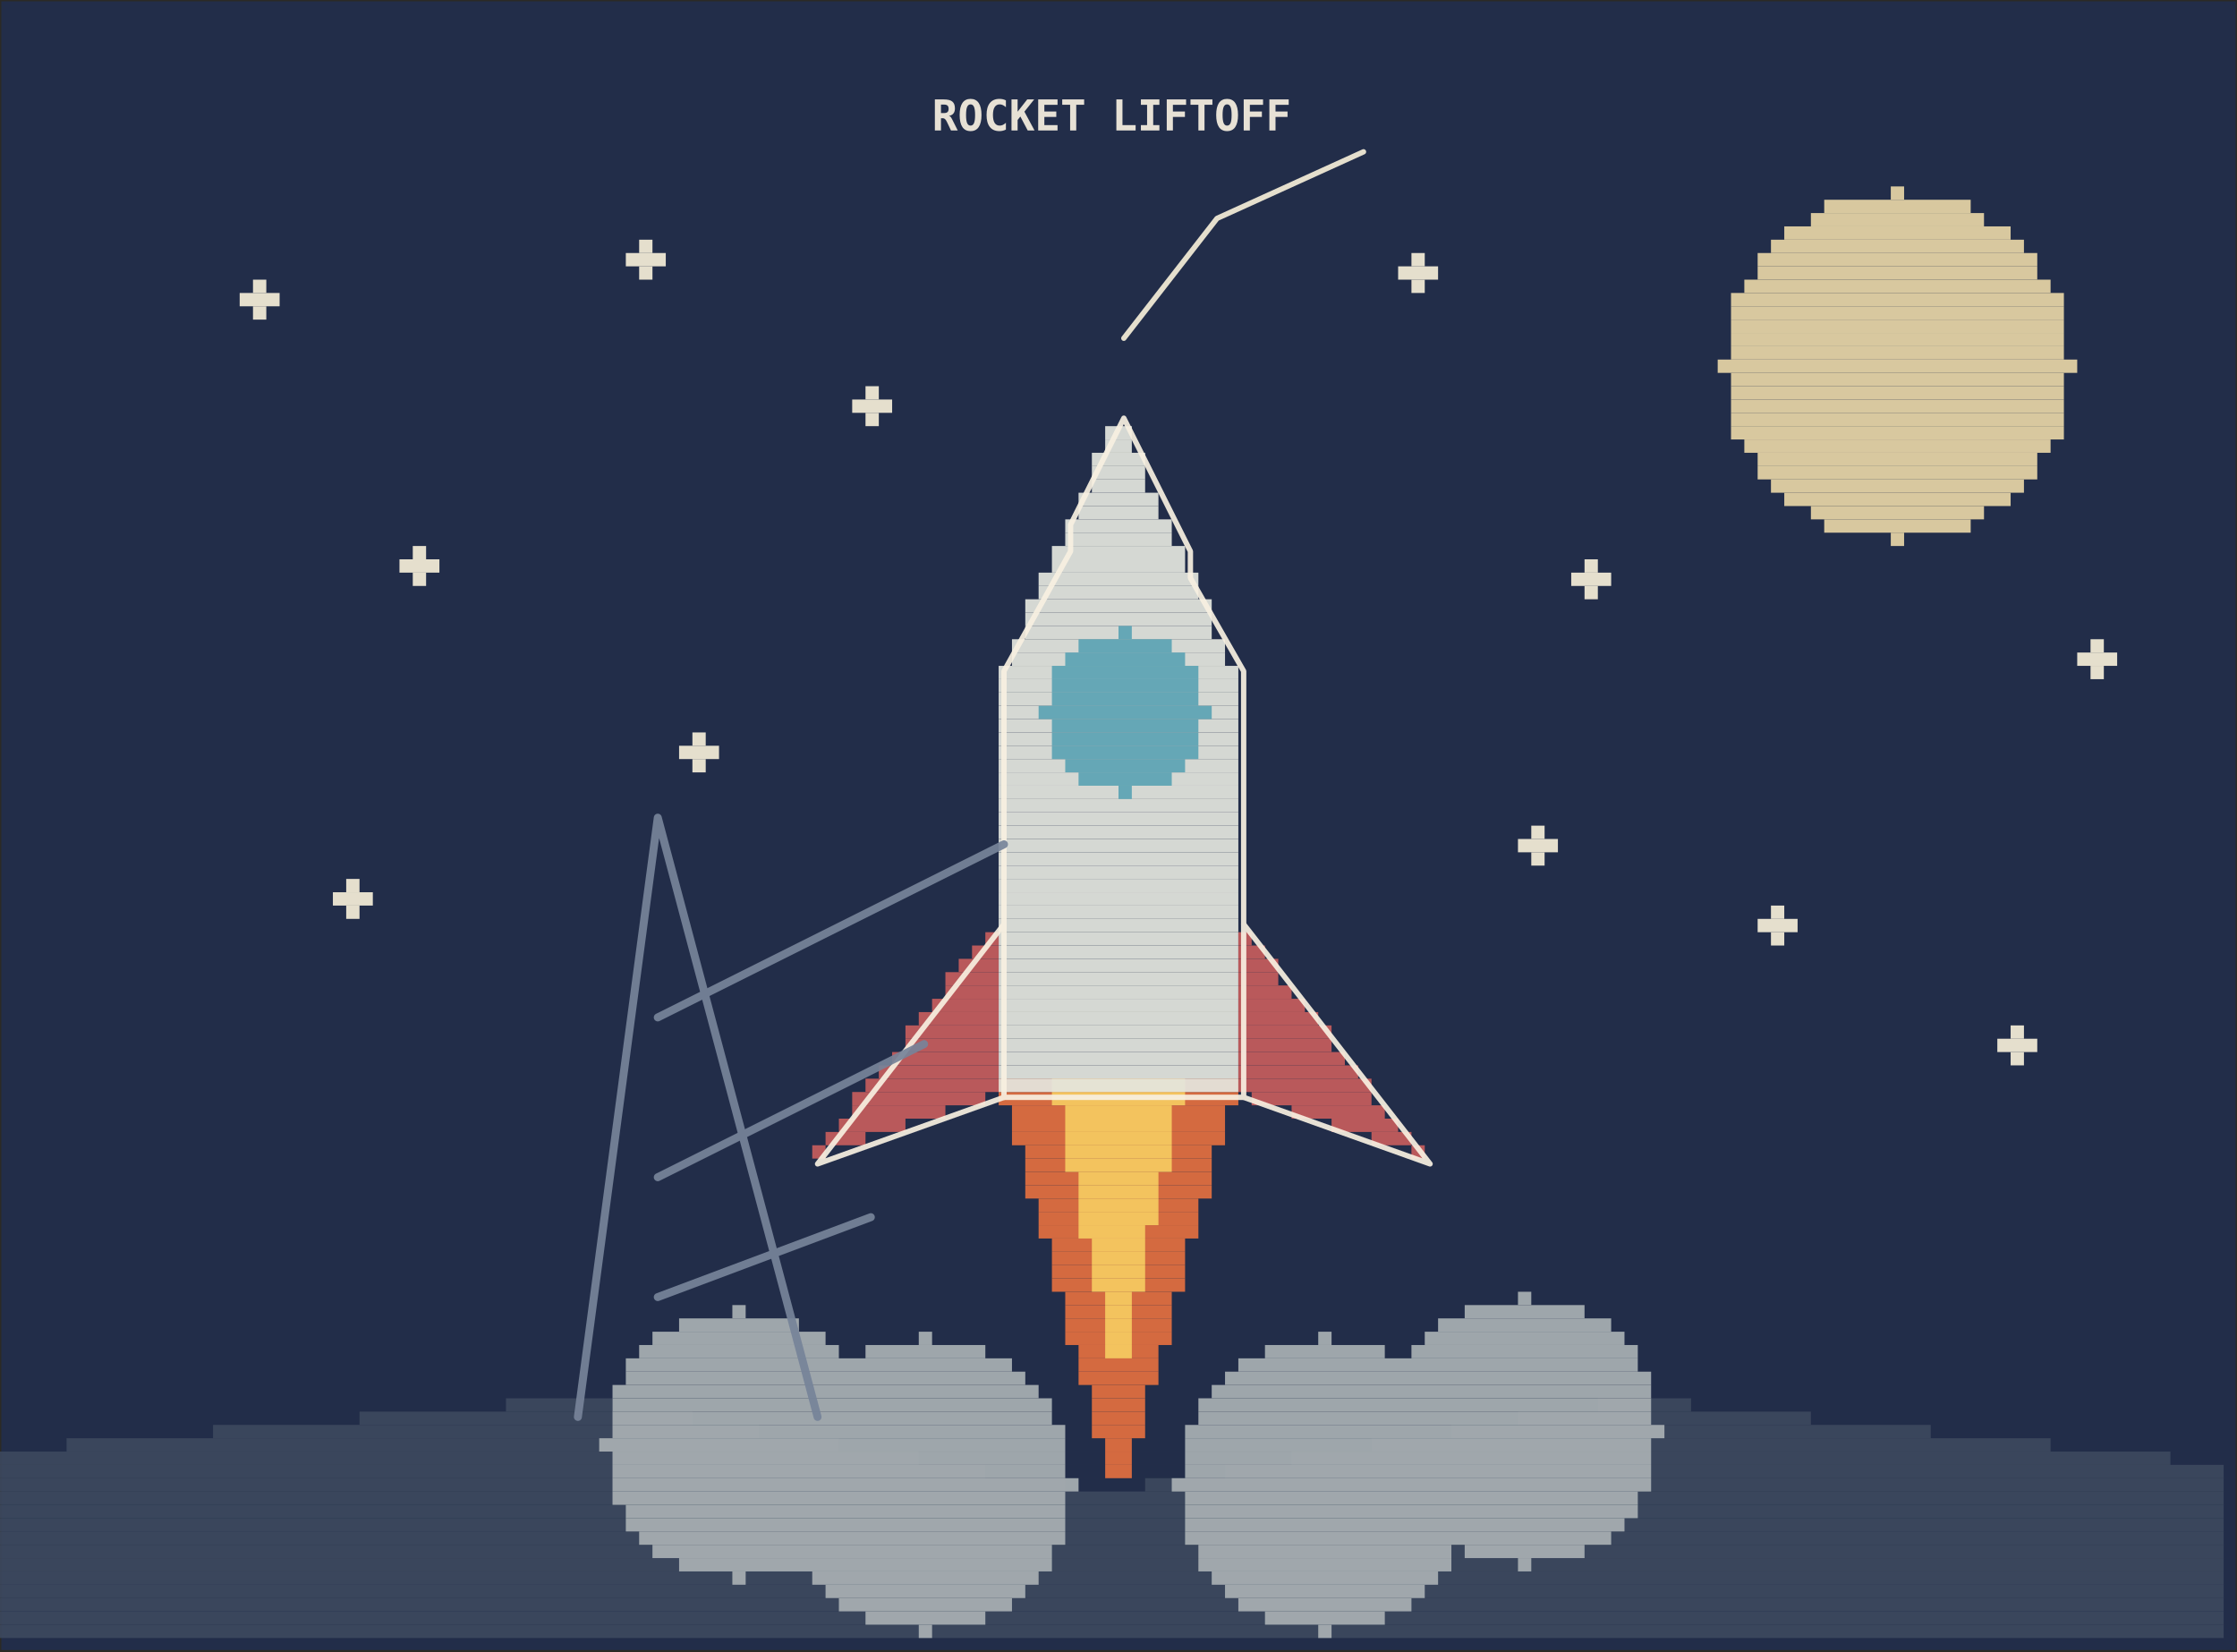
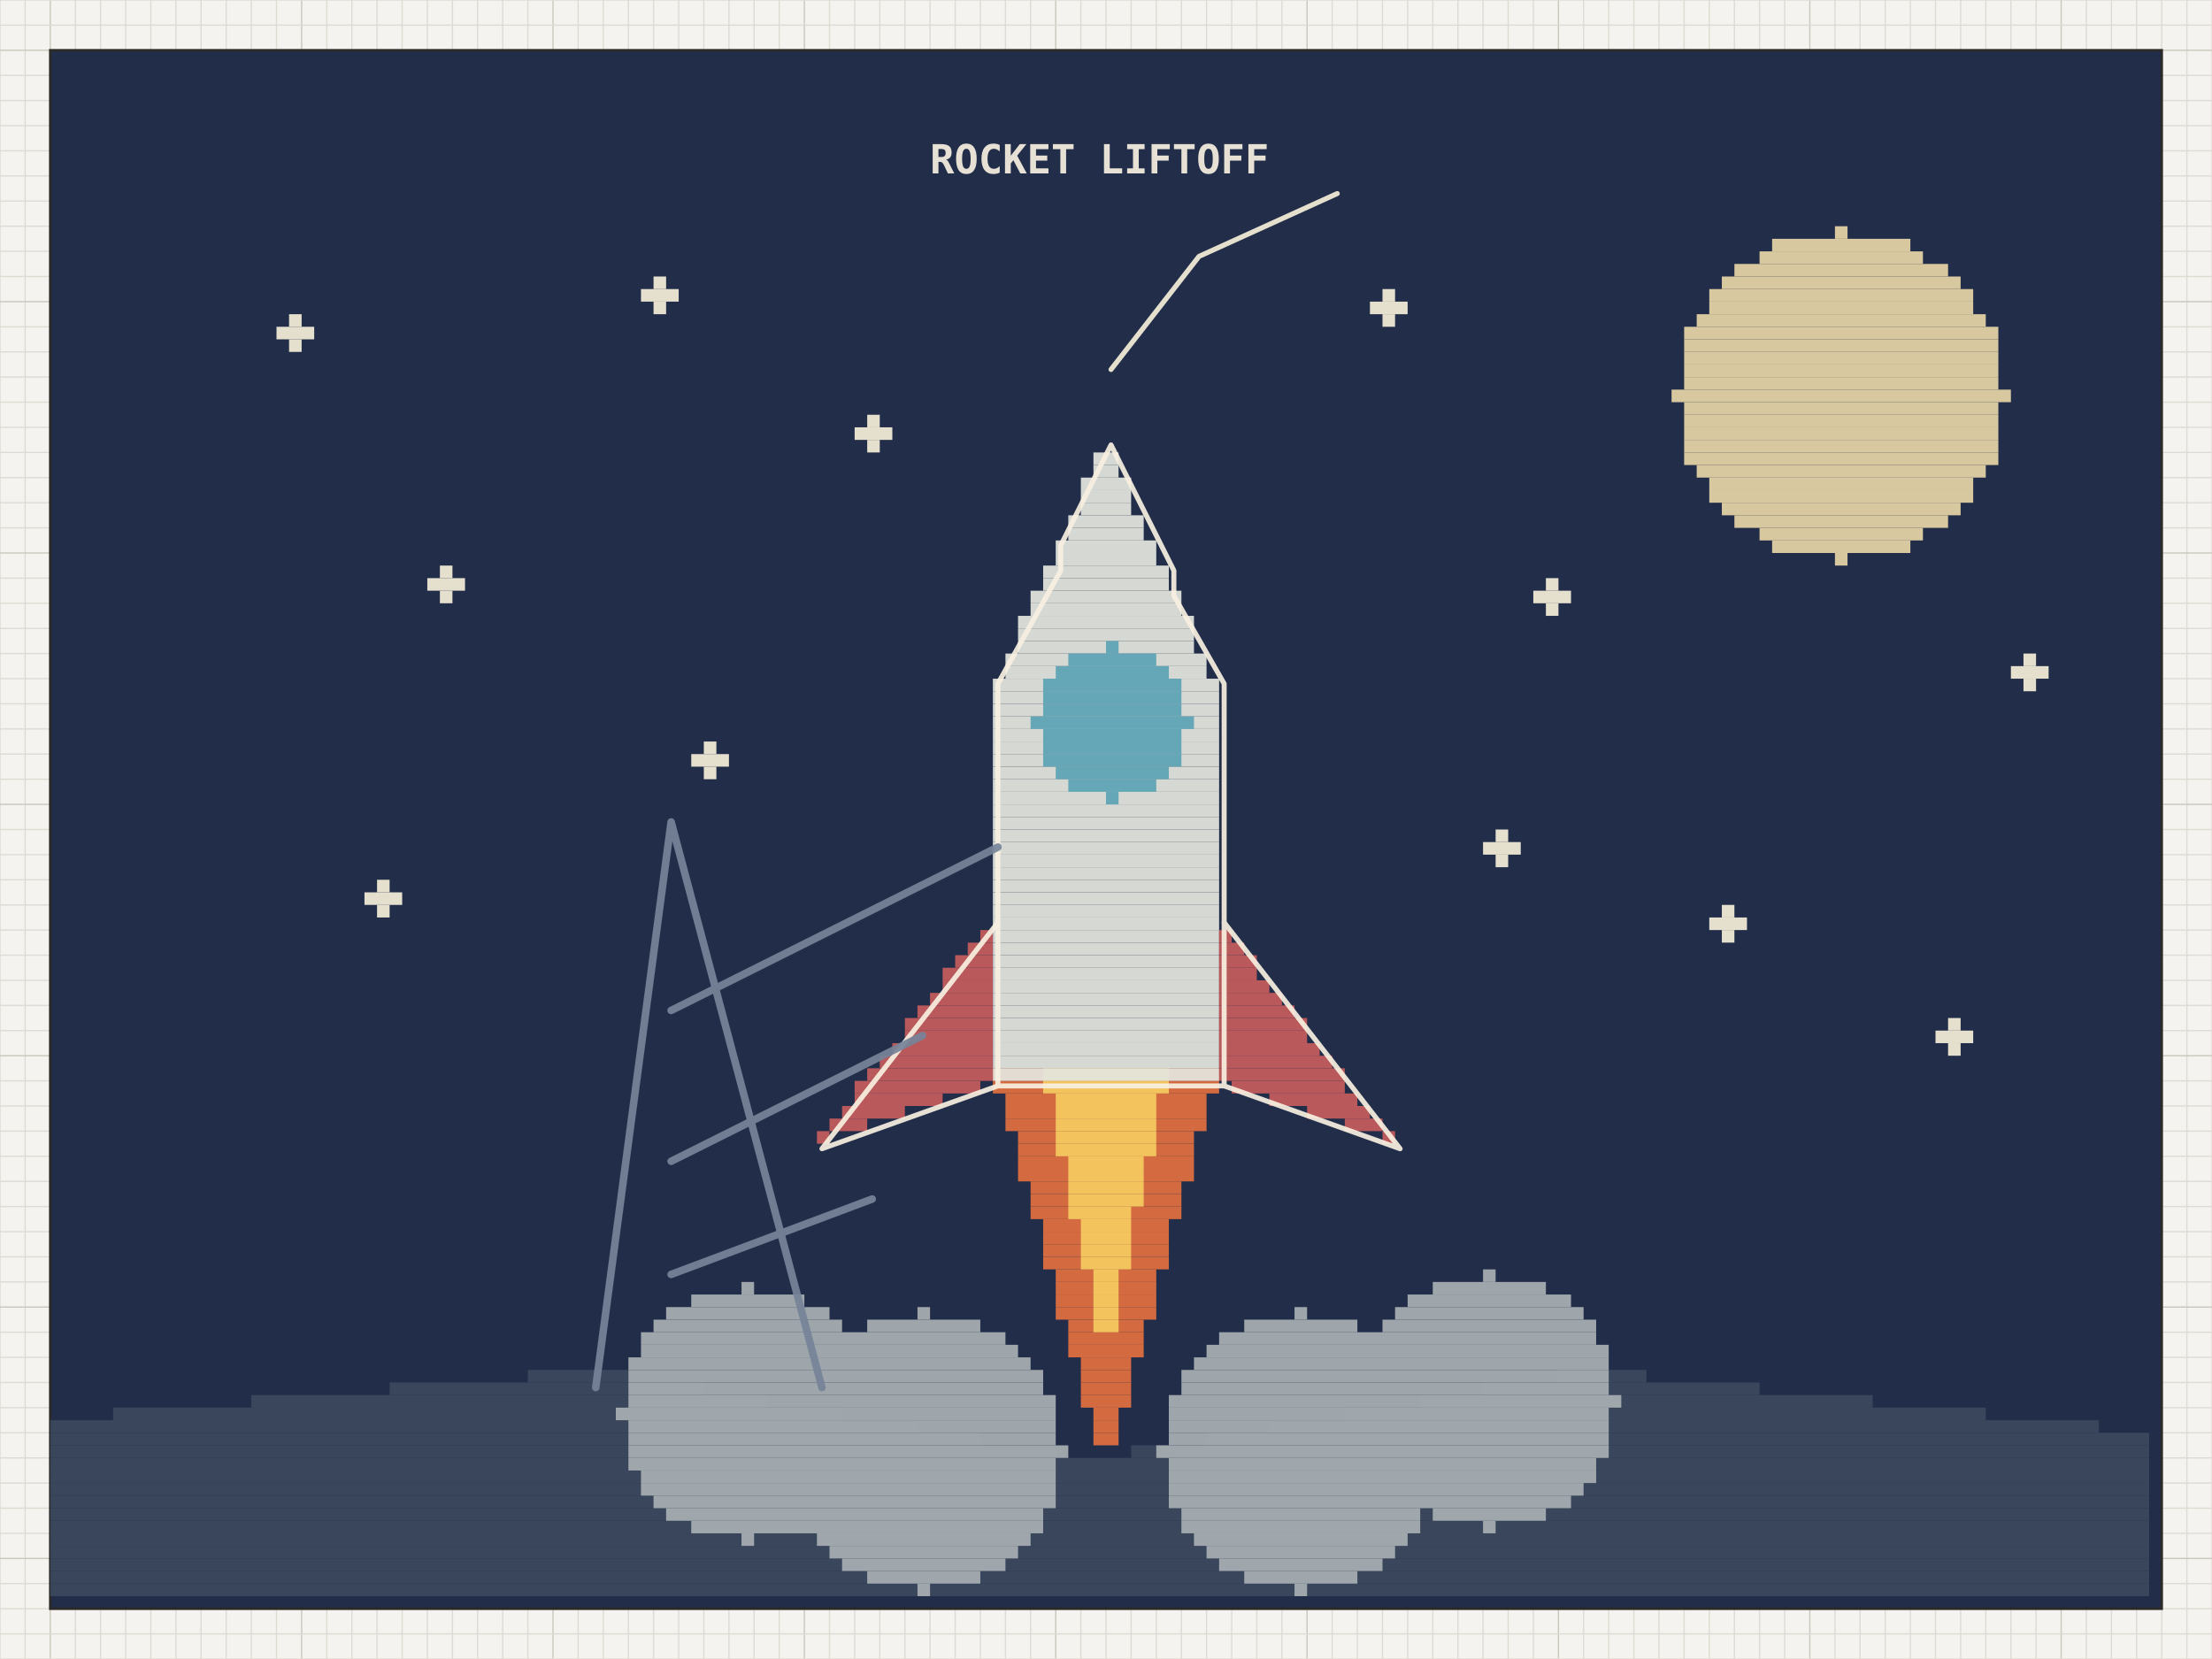
- <svg xmlns="http://www.w3.org/2000/svg" width="840" height="620" viewBox="0 0 840 620" font-family="ui-monospace, SFMono-Regular, &quot;Cascadia Mono&quot;, Menlo, Consolas, monospace">
+ <svg xmlns="http://www.w3.org/2000/svg" width="880" height="660" viewBox="0 0 880 660" font-family="ui-monospace, SFMono-Regular, &quot;Cascadia Mono&quot;, Menlo, Consolas, monospace" role="img" aria-labelledby="tp-title tp-desc">
  <style>
  .bg { fill: #f4f3ef; }
  .grid { stroke: #dedbd3; stroke-width: 0.5; }
  .grid-major { stroke: #cbc7bd; stroke-width: 0.5; }
  .box { fill: #e9e7e1; stroke: #2b2a26; stroke-width: 1; }
-   .box-label { fill: #2b2a26; }
+   .box-label, .key-title, .key-label { fill: #2b2a26; }
  .stroke { fill: #2b2a26; }
  .hop { stroke: #2b2a26; }
  .free-text { fill: #6b6862; }
  .hit-S0 { fill: #8a5b56; opacity: 0.30; }
  .hit-S1 { fill: #96755c; opacity: 0.28; }
  .hit-S2 { fill: #87805a; opacity: 0.24; }
  .hit-S3 { fill: #4a6572; opacity: 0.20; }
  .dimmed { fill: url(#tp-stipple); }
  .dither-run { fill: #2b2a26; }
  .simplify-run { fill: #2b2a26; }
  @media (prefers-color-scheme: dark) {
    .bg { fill: #1a1917; }
    .grid { stroke: #2e2c28; }
    .grid-major { stroke: #3d3a35; }
    .box { fill: #232220; stroke: #dedbd3; }
    .box-label { fill: #dedbd3; }
    .free-text { fill: #9a968d; }
    .stroke { fill: #dedbd3; }
    .hop { stroke: #dedbd3; }
  }
+ 
</style>
  <defs>
    <pattern id="tp-stipple" width="10" height="10" patternUnits="userSpaceOnUse">
      <rect width="5" height="5" fill="#2b2a26" />
      <rect x="5" y="5" width="5" height="5" fill="#2b2a26" />
    </pattern>
  </defs>
-   <rect class="bg" x="0" y="0" width="840" height="620" />
-   <g transform="translate(0,0)">
+   <rect class="bg" x="0" y="0" width="880" height="660" />
+   <g transform="translate(20,20)">
+     <line class="grid" x1="-40" y1="-40" x2="-40" y2="660" />
+     <line class="grid" x1="-30" y1="-40" x2="-30" y2="660" />
+     <line class="grid" x1="-20" y1="-40" x2="-20" y2="660" />
+     <line class="grid" x1="-10" y1="-40" x2="-10" y2="660" />
+     <line class="grid-major" x1="0" y1="-40" x2="0" y2="660" />
+     <line class="grid" x1="10" y1="-40" x2="10" y2="660" />
+     <line class="grid" x1="20" y1="-40" x2="20" y2="660" />
+     <line class="grid" x1="30" y1="-40" x2="30" y2="660" />
+     <line class="grid" x1="40" y1="-40" x2="40" y2="660" />
+     <line class="grid" x1="50" y1="-40" x2="50" y2="660" />
+     <line class="grid" x1="60" y1="-40" x2="60" y2="660" />
+     <line class="grid" x1="70" y1="-40" x2="70" y2="660" />
+     <line class="grid" x1="80" y1="-40" x2="80" y2="660" />
+     <line class="grid" x1="90" y1="-40" x2="90" y2="660" />
+     <line class="grid-major" x1="100" y1="-40" x2="100" y2="660" />
+     <line class="grid" x1="110" y1="-40" x2="110" y2="660" />
+     <line class="grid" x1="120" y1="-40" x2="120" y2="660" />
+     <line class="grid" x1="130" y1="-40" x2="130" y2="660" />
+     <line class="grid" x1="140" y1="-40" x2="140" y2="660" />
+     <line class="grid" x1="150" y1="-40" x2="150" y2="660" />
+     <line class="grid" x1="160" y1="-40" x2="160" y2="660" />
+     <line class="grid" x1="170" y1="-40" x2="170" y2="660" />
+     <line class="grid" x1="180" y1="-40" x2="180" y2="660" />
+     <line class="grid" x1="190" y1="-40" x2="190" y2="660" />
+     <line class="grid-major" x1="200" y1="-40" x2="200" y2="660" />
+     <line class="grid" x1="210" y1="-40" x2="210" y2="660" />
+     <line class="grid" x1="220" y1="-40" x2="220" y2="660" />
+     <line class="grid" x1="230" y1="-40" x2="230" y2="660" />
+     <line class="grid" x1="240" y1="-40" x2="240" y2="660" />
+     <line class="grid" x1="250" y1="-40" x2="250" y2="660" />
+     <line class="grid" x1="260" y1="-40" x2="260" y2="660" />
+     <line class="grid" x1="270" y1="-40" x2="270" y2="660" />
+     <line class="grid" x1="280" y1="-40" x2="280" y2="660" />
+     <line class="grid" x1="290" y1="-40" x2="290" y2="660" />
+     <line class="grid-major" x1="300" y1="-40" x2="300" y2="660" />
+     <line class="grid" x1="310" y1="-40" x2="310" y2="660" />
+     <line class="grid" x1="320" y1="-40" x2="320" y2="660" />
+     <line class="grid" x1="330" y1="-40" x2="330" y2="660" />
+     <line class="grid" x1="340" y1="-40" x2="340" y2="660" />
+     <line class="grid" x1="350" y1="-40" x2="350" y2="660" />
+     <line class="grid" x1="360" y1="-40" x2="360" y2="660" />
+     <line class="grid" x1="370" y1="-40" x2="370" y2="660" />
+     <line class="grid" x1="380" y1="-40" x2="380" y2="660" />
+     <line class="grid" x1="390" y1="-40" x2="390" y2="660" />
+     <line class="grid-major" x1="400" y1="-40" x2="400" y2="660" />
+     <line class="grid" x1="410" y1="-40" x2="410" y2="660" />
+     <line class="grid" x1="420" y1="-40" x2="420" y2="660" />
+     <line class="grid" x1="430" y1="-40" x2="430" y2="660" />
+     <line class="grid" x1="440" y1="-40" x2="440" y2="660" />
+     <line class="grid" x1="450" y1="-40" x2="450" y2="660" />
+     <line class="grid" x1="460" y1="-40" x2="460" y2="660" />
+     <line class="grid" x1="470" y1="-40" x2="470" y2="660" />
+     <line class="grid" x1="480" y1="-40" x2="480" y2="660" />
+     <line class="grid" x1="490" y1="-40" x2="490" y2="660" />
+     <line class="grid-major" x1="500" y1="-40" x2="500" y2="660" />
+     <line class="grid" x1="510" y1="-40" x2="510" y2="660" />
+     <line class="grid" x1="520" y1="-40" x2="520" y2="660" />
+     <line class="grid" x1="530" y1="-40" x2="530" y2="660" />
+     <line class="grid" x1="540" y1="-40" x2="540" y2="660" />
+     <line class="grid" x1="550" y1="-40" x2="550" y2="660" />
+     <line class="grid" x1="560" y1="-40" x2="560" y2="660" />
+     <line class="grid" x1="570" y1="-40" x2="570" y2="660" />
+     <line class="grid" x1="580" y1="-40" x2="580" y2="660" />
+     <line class="grid" x1="590" y1="-40" x2="590" y2="660" />
+     <line class="grid-major" x1="600" y1="-40" x2="600" y2="660" />
+     <line class="grid" x1="610" y1="-40" x2="610" y2="660" />
+     <line class="grid" x1="620" y1="-40" x2="620" y2="660" />
+     <line class="grid" x1="630" y1="-40" x2="630" y2="660" />
+     <line class="grid" x1="640" y1="-40" x2="640" y2="660" />
+     <line class="grid" x1="650" y1="-40" x2="650" y2="660" />
+     <line class="grid" x1="660" y1="-40" x2="660" y2="660" />
+     <line class="grid" x1="670" y1="-40" x2="670" y2="660" />
+     <line class="grid" x1="680" y1="-40" x2="680" y2="660" />
+     <line class="grid" x1="690" y1="-40" x2="690" y2="660" />
+     <line class="grid-major" x1="700" y1="-40" x2="700" y2="660" />
+     <line class="grid" x1="710" y1="-40" x2="710" y2="660" />
+     <line class="grid" x1="720" y1="-40" x2="720" y2="660" />
+     <line class="grid" x1="730" y1="-40" x2="730" y2="660" />
+     <line class="grid" x1="740" y1="-40" x2="740" y2="660" />
+     <line class="grid" x1="750" y1="-40" x2="750" y2="660" />
+     <line class="grid" x1="760" y1="-40" x2="760" y2="660" />
+     <line class="grid" x1="770" y1="-40" x2="770" y2="660" />
+     <line class="grid" x1="780" y1="-40" x2="780" y2="660" />
+     <line class="grid" x1="790" y1="-40" x2="790" y2="660" />
+     <line class="grid-major" x1="800" y1="-40" x2="800" y2="660" />
+     <line class="grid" x1="810" y1="-40" x2="810" y2="660" />
+     <line class="grid" x1="820" y1="-40" x2="820" y2="660" />
+     <line class="grid" x1="830" y1="-40" x2="830" y2="660" />
+     <line class="grid" x1="840" y1="-40" x2="840" y2="660" />
+     <line class="grid" x1="850" y1="-40" x2="850" y2="660" />
+     <line class="grid" x1="860" y1="-40" x2="860" y2="660" />
+     <line class="grid" x1="870" y1="-40" x2="870" y2="660" />
+     <line class="grid" x1="880" y1="-40" x2="880" y2="660" />
+     <line class="grid" x1="-40" y1="-40" x2="880" y2="-40" />
+     <line class="grid" x1="-40" y1="-30" x2="880" y2="-30" />
+     <line class="grid" x1="-40" y1="-20" x2="880" y2="-20" />
+     <line class="grid" x1="-40" y1="-10" x2="880" y2="-10" />
+     <line class="grid-major" x1="-40" y1="0" x2="880" y2="0" />
+     <line class="grid" x1="-40" y1="10" x2="880" y2="10" />
+     <line class="grid" x1="-40" y1="20" x2="880" y2="20" />
+     <line class="grid" x1="-40" y1="30" x2="880" y2="30" />
+     <line class="grid" x1="-40" y1="40" x2="880" y2="40" />
+     <line class="grid" x1="-40" y1="50" x2="880" y2="50" />
+     <line class="grid" x1="-40" y1="60" x2="880" y2="60" />
+     <line class="grid" x1="-40" y1="70" x2="880" y2="70" />
+     <line class="grid" x1="-40" y1="80" x2="880" y2="80" />
+     <line class="grid" x1="-40" y1="90" x2="880" y2="90" />
+     <line class="grid-major" x1="-40" y1="100" x2="880" y2="100" />
+     <line class="grid" x1="-40" y1="110" x2="880" y2="110" />
+     <line class="grid" x1="-40" y1="120" x2="880" y2="120" />
+     <line class="grid" x1="-40" y1="130" x2="880" y2="130" />
+     <line class="grid" x1="-40" y1="140" x2="880" y2="140" />
+     <line class="grid" x1="-40" y1="150" x2="880" y2="150" />
+     <line class="grid" x1="-40" y1="160" x2="880" y2="160" />
+     <line class="grid" x1="-40" y1="170" x2="880" y2="170" />
+     <line class="grid" x1="-40" y1="180" x2="880" y2="180" />
+     <line class="grid" x1="-40" y1="190" x2="880" y2="190" />
+     <line class="grid-major" x1="-40" y1="200" x2="880" y2="200" />
+     <line class="grid" x1="-40" y1="210" x2="880" y2="210" />
+     <line class="grid" x1="-40" y1="220" x2="880" y2="220" />
+     <line class="grid" x1="-40" y1="230" x2="880" y2="230" />
+     <line class="grid" x1="-40" y1="240" x2="880" y2="240" />
+     <line class="grid" x1="-40" y1="250" x2="880" y2="250" />
+     <line class="grid" x1="-40" y1="260" x2="880" y2="260" />
+     <line class="grid" x1="-40" y1="270" x2="880" y2="270" />
+     <line class="grid" x1="-40" y1="280" x2="880" y2="280" />
+     <line class="grid" x1="-40" y1="290" x2="880" y2="290" />
+     <line class="grid-major" x1="-40" y1="300" x2="880" y2="300" />
+     <line class="grid" x1="-40" y1="310" x2="880" y2="310" />
+     <line class="grid" x1="-40" y1="320" x2="880" y2="320" />
+     <line class="grid" x1="-40" y1="330" x2="880" y2="330" />
+     <line class="grid" x1="-40" y1="340" x2="880" y2="340" />
+     <line class="grid" x1="-40" y1="350" x2="880" y2="350" />
+     <line class="grid" x1="-40" y1="360" x2="880" y2="360" />
+     <line class="grid" x1="-40" y1="370" x2="880" y2="370" />
+     <line class="grid" x1="-40" y1="380" x2="880" y2="380" />
+     <line class="grid" x1="-40" y1="390" x2="880" y2="390" />
+     <line class="grid-major" x1="-40" y1="400" x2="880" y2="400" />
+     <line class="grid" x1="-40" y1="410" x2="880" y2="410" />
+     <line class="grid" x1="-40" y1="420" x2="880" y2="420" />
+     <line class="grid" x1="-40" y1="430" x2="880" y2="430" />
+     <line class="grid" x1="-40" y1="440" x2="880" y2="440" />
+     <line class="grid" x1="-40" y1="450" x2="880" y2="450" />
+     <line class="grid" x1="-40" y1="460" x2="880" y2="460" />
+     <line class="grid" x1="-40" y1="470" x2="880" y2="470" />
+     <line class="grid" x1="-40" y1="480" x2="880" y2="480" />
+     <line class="grid" x1="-40" y1="490" x2="880" y2="490" />
+     <line class="grid-major" x1="-40" y1="500" x2="880" y2="500" />
+     <line class="grid" x1="-40" y1="510" x2="880" y2="510" />
+     <line class="grid" x1="-40" y1="520" x2="880" y2="520" />
+     <line class="grid" x1="-40" y1="530" x2="880" y2="530" />
+     <line class="grid" x1="-40" y1="540" x2="880" y2="540" />
+     <line class="grid" x1="-40" y1="550" x2="880" y2="550" />
+     <line class="grid" x1="-40" y1="560" x2="880" y2="560" />
+     <line class="grid" x1="-40" y1="570" x2="880" y2="570" />
+     <line class="grid" x1="-40" y1="580" x2="880" y2="580" />
+     <line class="grid" x1="-40" y1="590" x2="880" y2="590" />
+     <line class="grid-major" x1="-40" y1="600" x2="880" y2="600" />
+     <line class="grid" x1="-40" y1="610" x2="880" y2="610" />
+     <line class="grid" x1="-40" y1="620" x2="880" y2="620" />
+     <line class="grid" x1="-40" y1="630" x2="880" y2="630" />
+     <line class="grid" x1="-40" y1="640" x2="880" y2="640" />
+     <line class="grid" x1="-40" y1="650" x2="880" y2="650" />
+     <line class="grid" x1="-40" y1="660" x2="880" y2="660" />
+   </g>
+   <g transform="translate(20,20)">
    <g data-page="base" data-z="0" opacity="1">
-       <g data-element="background">
+       <g data-element="background" role="group" aria-label="box background">
        <path class="box" d="M0,0 H840 V620 H0 Z" data-id="background" style="fill:#222d49" />
      </g>
    </g>
    <g data-page="title" data-z="1" opacity="0.92">
-       <g data-element="title">
+       <g data-element="title" role="group" aria-label="text title: ROCKET LIFTOFF">
        <text class="free-text" x="350" y="49" font-size="16" font-weight="700" textLength="140" lengthAdjust="spacingAndGlyphs" style="fill:#f7f0e1" xml:space="preserve">ROCKET LIFTOFF</text>
      </g>
    </g>
    <g data-page="rocket-moon" data-z="2" opacity="0.92">
-       <g data-element="rocket-moon-ink">
+       <g data-element="rocket-moon-ink" role="group" aria-label="path rocket-moon-ink">
        <g data-id="rocket-moon-ink" data-kind="path" data-role="artwork" data-paint="cells">
          <rect x="710" y="70" width="5" height="5" fill="#e7d5a6" />
          <rect x="685" y="75" width="55" height="5" fill="#e7d5a6" />
          <rect x="680" y="80" width="65" height="5" fill="#e7d5a6" />
          <rect x="670" y="85" width="85" height="5" fill="#e7d5a6" />
          <rect x="665" y="90" width="95" height="5" fill="#e7d5a6" />
          <rect x="660" y="95" width="105" height="5" fill="#e7d5a6" />
          <rect x="660" y="100" width="105" height="5" fill="#e7d5a6" />
          <rect x="655" y="105" width="115" height="5" fill="#e7d5a6" />
          <rect x="650" y="110" width="125" height="5" fill="#e7d5a6" />
          <rect x="650" y="115" width="125" height="5" fill="#e7d5a6" />
          <rect x="650" y="120" width="125" height="5" fill="#e7d5a6" />
          <rect x="650" y="125" width="125" height="5" fill="#e7d5a6" />
          <rect x="650" y="130" width="125" height="5" fill="#e7d5a6" />
          <rect x="645" y="135" width="135" height="5" fill="#e7d5a6" />
          <rect x="650" y="140" width="125" height="5" fill="#e7d5a6" />
          <rect x="650" y="145" width="125" height="5" fill="#e7d5a6" />
          <rect x="650" y="150" width="125" height="5" fill="#e7d5a6" />
          <rect x="650" y="155" width="125" height="5" fill="#e7d5a6" />
          <rect x="650" y="160" width="125" height="5" fill="#e7d5a6" />
          <rect x="655" y="165" width="115" height="5" fill="#e7d5a6" />
          <rect x="660" y="170" width="105" height="5" fill="#e7d5a6" />
          <rect x="660" y="175" width="105" height="5" fill="#e7d5a6" />
          <rect x="665" y="180" width="95" height="5" fill="#e7d5a6" />
          <rect x="670" y="185" width="85" height="5" fill="#e7d5a6" />
          <rect x="680" y="190" width="65" height="5" fill="#e7d5a6" />
          <rect x="685" y="195" width="55" height="5" fill="#e7d5a6" />
          <rect x="710" y="200" width="5" height="5" fill="#e7d5a6" />
        </g>
      </g>
    </g>
    <g data-page="rocket-stars" data-z="3" opacity="0.92">
-       <g data-element="rocket-stars-ink">
+       <g data-element="rocket-stars-ink" role="group" aria-label="path rocket-stars-ink">
        <g data-id="rocket-stars-ink" data-kind="path" data-role="artwork" data-paint="cells">
          <rect x="240" y="90" width="5" height="5" fill="#f5eed8" />
          <rect x="235" y="95" width="15" height="5" fill="#f5eed8" />
          <rect x="530" y="95" width="5" height="5" fill="#f5eed8" />
          <rect x="240" y="100" width="5" height="5" fill="#f5eed8" />
          <rect x="525" y="100" width="15" height="5" fill="#f5eed8" />
          <rect x="95" y="105" width="5" height="5" fill="#f5eed8" />
          <rect x="530" y="105" width="5" height="5" fill="#f5eed8" />
          <rect x="90" y="110" width="15" height="5" fill="#f5eed8" />
          <rect x="95" y="115" width="5" height="5" fill="#f5eed8" />
          <rect x="325" y="145" width="5" height="5" fill="#f5eed8" />
          <rect x="320" y="150" width="15" height="5" fill="#f5eed8" />
          <rect x="325" y="155" width="5" height="5" fill="#f5eed8" />
          <rect x="155" y="205" width="5" height="5" fill="#f5eed8" />
          <rect x="150" y="210" width="15" height="5" fill="#f5eed8" />
          <rect x="595" y="210" width="5" height="5" fill="#f5eed8" />
          <rect x="155" y="215" width="5" height="5" fill="#f5eed8" />
          <rect x="590" y="215" width="15" height="5" fill="#f5eed8" />
          <rect x="595" y="220" width="5" height="5" fill="#f5eed8" />
          <rect x="785" y="240" width="5" height="5" fill="#f5eed8" />
          <rect x="780" y="245" width="15" height="5" fill="#f5eed8" />
          <rect x="785" y="250" width="5" height="5" fill="#f5eed8" />
          <rect x="260" y="275" width="5" height="5" fill="#f5eed8" />
          <rect x="255" y="280" width="15" height="5" fill="#f5eed8" />
          <rect x="260" y="285" width="5" height="5" fill="#f5eed8" />
          <rect x="575" y="310" width="5" height="5" fill="#f5eed8" />
          <rect x="570" y="315" width="15" height="5" fill="#f5eed8" />
          <rect x="575" y="320" width="5" height="5" fill="#f5eed8" />
          <rect x="130" y="330" width="5" height="5" fill="#f5eed8" />
          <rect x="125" y="335" width="15" height="5" fill="#f5eed8" />
          <rect x="130" y="340" width="5" height="5" fill="#f5eed8" />
          <rect x="665" y="340" width="5" height="5" fill="#f5eed8" />
          <rect x="660" y="345" width="15" height="5" fill="#f5eed8" />
          <rect x="665" y="350" width="5" height="5" fill="#f5eed8" />
          <rect x="755" y="385" width="5" height="5" fill="#f5eed8" />
          <rect x="750" y="390" width="15" height="5" fill="#f5eed8" />
          <rect x="755" y="395" width="5" height="5" fill="#f5eed8" />
        </g>
      </g>
    </g>
    <g data-page="launch-ground" data-z="4" opacity="0.92">
-       <g data-element="launch-ground-ink">
+       <g data-element="launch-ground-ink" role="group" aria-label="path launch-ground-ink">
        <g data-id="launch-ground-ink" data-kind="path" data-role="artwork" data-paint="cells">
          <rect x="190" y="525" width="40" height="5" fill="#3c485d" />
          <rect x="600" y="525" width="35" height="5" fill="#3c485d" />
          <rect x="135" y="530" width="125" height="5" fill="#3c485d" />
          <rect x="570" y="530" width="110" height="5" fill="#3c485d" />
          <rect x="80" y="535" width="205" height="5" fill="#3c485d" />
          <rect x="545" y="535" width="180" height="5" fill="#3c485d" />
          <rect x="25" y="540" width="290" height="5" fill="#3c485d" />
          <rect x="515" y="540" width="255" height="5" fill="#3c485d" />
          <rect x="0" y="545" width="345" height="5" fill="#3c485d" />
          <rect x="485" y="545" width="330" height="5" fill="#3c485d" />
          <rect x="0" y="550" width="370" height="5" fill="#3c485d" />
          <rect x="460" y="550" width="375" height="5" fill="#3c485d" />
          <rect x="0" y="555" width="400" height="5" fill="#3c485d" />
          <rect x="430" y="555" width="405" height="5" fill="#3c485d" />
          <rect x="0" y="560" width="835" height="5" fill="#3c485d" />
          <rect x="0" y="565" width="835" height="5" fill="#3c485d" />
          <rect x="0" y="570" width="835" height="5" fill="#3c485d" />
          <rect x="0" y="575" width="835" height="5" fill="#3c485d" />
          <rect x="0" y="580" width="835" height="5" fill="#3c485d" />
          <rect x="0" y="585" width="835" height="5" fill="#3c485d" />
          <rect x="0" y="590" width="835" height="5" fill="#3c485d" />
          <rect x="0" y="595" width="835" height="5" fill="#3c485d" />
          <rect x="0" y="600" width="835" height="5" fill="#3c485d" />
          <rect x="0" y="605" width="835" height="5" fill="#3c485d" />
          <rect x="0" y="610" width="835" height="5" fill="#3c485d" />
        </g>
      </g>
    </g>
    <g data-page="smoke" data-z="5" opacity="0.92">
-       <g data-element="smoke-ink">
+       <g data-element="smoke-ink" role="group" aria-label="path smoke-ink">
        <g data-id="smoke-ink" data-kind="path" data-role="artwork" data-paint="cells">
          <rect x="570" y="485" width="5" height="5" fill="#a8b0b3" />
          <rect x="275" y="490" width="5" height="5" fill="#a8b0b3" />
          <rect x="550" y="490" width="45" height="5" fill="#a8b0b3" />
          <rect x="255" y="495" width="45" height="5" fill="#a8b0b3" />
          <rect x="540" y="495" width="65" height="5" fill="#a8b0b3" />
          <rect x="245" y="500" width="65" height="5" fill="#a8b0b3" />
          <rect x="345" y="500" width="5" height="5" fill="#a8b0b3" />
          <rect x="495" y="500" width="5" height="5" fill="#a8b0b3" />
          <rect x="535" y="500" width="75" height="5" fill="#a8b0b3" />
          <rect x="240" y="505" width="75" height="5" fill="#a8b0b3" />
          <rect x="325" y="505" width="45" height="5" fill="#a8b0b3" />
          <rect x="475" y="505" width="45" height="5" fill="#a8b0b3" />
          <rect x="530" y="505" width="85" height="5" fill="#a8b0b3" />
          <rect x="235" y="510" width="145" height="5" fill="#a8b0b3" />
          <rect x="465" y="510" width="150" height="5" fill="#a8b0b3" />
          <rect x="235" y="515" width="150" height="5" fill="#a8b0b3" />
          <rect x="460" y="515" width="160" height="5" fill="#a8b0b3" />
          <rect x="230" y="520" width="160" height="5" fill="#a8b0b3" />
          <rect x="455" y="520" width="165" height="5" fill="#a8b0b3" />
          <rect x="230" y="525" width="165" height="5" fill="#a8b0b3" />
          <rect x="450" y="525" width="170" height="5" fill="#a8b0b3" />
          <rect x="230" y="530" width="165" height="5" fill="#a8b0b3" />
          <rect x="450" y="530" width="170" height="5" fill="#a8b0b3" />
          <rect x="230" y="535" width="170" height="5" fill="#a8b0b3" />
          <rect x="445" y="535" width="180" height="5" fill="#a8b0b3" />
          <rect x="225" y="540" width="175" height="5" fill="#a8b0b3" />
          <rect x="445" y="540" width="175" height="5" fill="#a8b0b3" />
          <rect x="230" y="545" width="170" height="5" fill="#a8b0b3" />
          <rect x="445" y="545" width="175" height="5" fill="#a8b0b3" />
          <rect x="230" y="550" width="170" height="5" fill="#a8b0b3" />
          <rect x="445" y="550" width="175" height="5" fill="#a8b0b3" />
          <rect x="230" y="555" width="175" height="5" fill="#a8b0b3" />
          <rect x="440" y="555" width="180" height="5" fill="#a8b0b3" />
          <rect x="230" y="560" width="170" height="5" fill="#a8b0b3" />
          <rect x="445" y="560" width="170" height="5" fill="#a8b0b3" />
          <rect x="235" y="565" width="165" height="5" fill="#a8b0b3" />
          <rect x="445" y="565" width="170" height="5" fill="#a8b0b3" />
          <rect x="235" y="570" width="165" height="5" fill="#a8b0b3" />
          <rect x="445" y="570" width="165" height="5" fill="#a8b0b3" />
          <rect x="240" y="575" width="160" height="5" fill="#a8b0b3" />
          <rect x="445" y="575" width="160" height="5" fill="#a8b0b3" />
          <rect x="245" y="580" width="150" height="5" fill="#a8b0b3" />
          <rect x="450" y="580" width="95" height="5" fill="#a8b0b3" />
          <rect x="550" y="580" width="45" height="5" fill="#a8b0b3" />
          <rect x="255" y="585" width="140" height="5" fill="#a8b0b3" />
          <rect x="450" y="585" width="95" height="5" fill="#a8b0b3" />
          <rect x="570" y="585" width="5" height="5" fill="#a8b0b3" />
          <rect x="275" y="590" width="5" height="5" fill="#a8b0b3" />
          <rect x="305" y="590" width="85" height="5" fill="#a8b0b3" />
          <rect x="455" y="590" width="85" height="5" fill="#a8b0b3" />
          <rect x="310" y="595" width="75" height="5" fill="#a8b0b3" />
          <rect x="460" y="595" width="75" height="5" fill="#a8b0b3" />
          <rect x="315" y="600" width="65" height="5" fill="#a8b0b3" />
          <rect x="465" y="600" width="65" height="5" fill="#a8b0b3" />
          <rect x="325" y="605" width="45" height="5" fill="#a8b0b3" />
          <rect x="475" y="605" width="45" height="5" fill="#a8b0b3" />
          <rect x="345" y="610" width="5" height="5" fill="#a8b0b3" />
          <rect x="495" y="610" width="5" height="5" fill="#a8b0b3" />
        </g>
      </g>
    </g>
    <g data-page="flame-outer" data-z="6" opacity="0.92">
-       <g data-element="flame-outer-ink">
+       <g data-element="flame-outer-ink" role="group" aria-label="path flame-outer-ink">
        <g data-id="flame-outer-ink" data-kind="path" data-role="artwork" data-paint="cells">
          <rect x="375" y="405" width="90" height="5" fill="#e36f3f" />
          <rect x="375" y="410" width="90" height="5" fill="#e36f3f" />
          <rect x="380" y="415" width="80" height="5" fill="#e36f3f" />
          <rect x="380" y="420" width="80" height="5" fill="#e36f3f" />
          <rect x="380" y="425" width="80" height="5" fill="#e36f3f" />
          <rect x="385" y="430" width="70" height="5" fill="#e36f3f" />
          <rect x="385" y="435" width="70" height="5" fill="#e36f3f" />
          <rect x="385" y="440" width="70" height="5" fill="#e36f3f" />
          <rect x="385" y="445" width="70" height="5" fill="#e36f3f" />
          <rect x="390" y="450" width="60" height="5" fill="#e36f3f" />
          <rect x="390" y="455" width="60" height="5" fill="#e36f3f" />
          <rect x="390" y="460" width="60" height="5" fill="#e36f3f" />
          <rect x="395" y="465" width="50" height="5" fill="#e36f3f" />
          <rect x="395" y="470" width="50" height="5" fill="#e36f3f" />
          <rect x="395" y="475" width="50" height="5" fill="#e36f3f" />
          <rect x="395" y="480" width="50" height="5" fill="#e36f3f" />
          <rect x="400" y="485" width="40" height="5" fill="#e36f3f" />
          <rect x="400" y="490" width="40" height="5" fill="#e36f3f" />
          <rect x="400" y="495" width="40" height="5" fill="#e36f3f" />
          <rect x="400" y="500" width="40" height="5" fill="#e36f3f" />
          <rect x="405" y="505" width="30" height="5" fill="#e36f3f" />
          <rect x="405" y="510" width="30" height="5" fill="#e36f3f" />
          <rect x="405" y="515" width="30" height="5" fill="#e36f3f" />
          <rect x="410" y="520" width="20" height="5" fill="#e36f3f" />
          <rect x="410" y="525" width="20" height="5" fill="#e36f3f" />
          <rect x="410" y="530" width="20" height="5" fill="#e36f3f" />
          <rect x="410" y="535" width="20" height="5" fill="#e36f3f" />
          <rect x="415" y="540" width="10" height="5" fill="#e36f3f" />
          <rect x="415" y="545" width="10" height="5" fill="#e36f3f" />
          <rect x="415" y="550" width="10" height="5" fill="#e36f3f" />
        </g>
      </g>
    </g>
    <g data-page="flame-inner" data-z="7" opacity="0.92">
-       <g data-element="flame-inner-ink">
+       <g data-element="flame-inner-ink" role="group" aria-label="path flame-inner-ink">
        <g data-id="flame-inner-ink" data-kind="path" data-role="artwork" data-paint="cells">
          <rect x="395" y="405" width="50" height="5" fill="#f5cb61" />
          <rect x="395" y="410" width="50" height="5" fill="#f5cb61" />
          <rect x="400" y="415" width="40" height="5" fill="#f5cb61" />
          <rect x="400" y="420" width="40" height="5" fill="#f5cb61" />
          <rect x="400" y="425" width="40" height="5" fill="#f5cb61" />
          <rect x="400" y="430" width="40" height="5" fill="#f5cb61" />
          <rect x="400" y="435" width="40" height="5" fill="#f5cb61" />
          <rect x="405" y="440" width="30" height="5" fill="#f5cb61" />
          <rect x="405" y="445" width="30" height="5" fill="#f5cb61" />
          <rect x="405" y="450" width="30" height="5" fill="#f5cb61" />
          <rect x="405" y="455" width="30" height="5" fill="#f5cb61" />
          <rect x="405" y="460" width="25" height="5" fill="#f5cb61" />
          <rect x="410" y="465" width="20" height="5" fill="#f5cb61" />
          <rect x="410" y="470" width="20" height="5" fill="#f5cb61" />
          <rect x="410" y="475" width="20" height="5" fill="#f5cb61" />
          <rect x="410" y="480" width="20" height="5" fill="#f5cb61" />
          <rect x="415" y="485" width="10" height="5" fill="#f5cb61" />
          <rect x="415" y="490" width="10" height="5" fill="#f5cb61" />
          <rect x="415" y="495" width="10" height="5" fill="#f5cb61" />
          <rect x="415" y="500" width="10" height="5" fill="#f5cb61" />
          <rect x="415" y="505" width="10" height="5" fill="#f5cb61" />
        </g>
      </g>
    </g>
    <g data-page="rocket-body" data-z="8" opacity="0.92">
-       <g data-element="rocket-body-ink">
+       <g data-element="rocket-body-ink" role="group" aria-label="path rocket-body-ink">
        <g data-id="rocket-body-ink" data-kind="path" data-role="artwork" data-paint="cells">
          <rect x="415" y="160" width="10" height="5" fill="#e4e6de" />
          <rect x="415" y="165" width="10" height="5" fill="#e4e6de" />
          <rect x="410" y="170" width="20" height="5" fill="#e4e6de" />
          <rect x="410" y="175" width="20" height="5" fill="#e4e6de" />
          <rect x="410" y="180" width="20" height="5" fill="#e4e6de" />
          <rect x="405" y="185" width="30" height="5" fill="#e4e6de" />
          <rect x="405" y="190" width="30" height="5" fill="#e4e6de" />
          <rect x="400" y="195" width="40" height="5" fill="#e4e6de" />
          <rect x="400" y="200" width="40" height="5" fill="#e4e6de" />
          <rect x="395" y="205" width="50" height="5" fill="#e4e6de" />
          <rect x="395" y="210" width="50" height="5" fill="#e4e6de" />
          <rect x="390" y="215" width="60" height="5" fill="#e4e6de" />
          <rect x="390" y="220" width="60" height="5" fill="#e4e6de" />
          <rect x="385" y="225" width="70" height="5" fill="#e4e6de" />
          <rect x="385" y="230" width="70" height="5" fill="#e4e6de" />
          <rect x="385" y="235" width="70" height="5" fill="#e4e6de" />
          <rect x="380" y="240" width="80" height="5" fill="#e4e6de" />
          <rect x="380" y="245" width="80" height="5" fill="#e4e6de" />
          <rect x="375" y="250" width="90" height="5" fill="#e4e6de" />
          <rect x="375" y="255" width="90" height="5" fill="#e4e6de" />
          <rect x="375" y="260" width="90" height="5" fill="#e4e6de" />
          <rect x="375" y="265" width="90" height="5" fill="#e4e6de" />
          <rect x="375" y="270" width="90" height="5" fill="#e4e6de" />
          <rect x="375" y="275" width="90" height="5" fill="#e4e6de" />
          <rect x="375" y="280" width="90" height="5" fill="#e4e6de" />
          <rect x="375" y="285" width="90" height="5" fill="#e4e6de" />
          <rect x="375" y="290" width="90" height="5" fill="#e4e6de" />
          <rect x="375" y="295" width="90" height="5" fill="#e4e6de" />
          <rect x="375" y="300" width="90" height="5" fill="#e4e6de" />
          <rect x="375" y="305" width="90" height="5" fill="#e4e6de" />
          <rect x="375" y="310" width="90" height="5" fill="#e4e6de" />
          <rect x="375" y="315" width="90" height="5" fill="#e4e6de" />
          <rect x="375" y="320" width="90" height="5" fill="#e4e6de" />
          <rect x="375" y="325" width="90" height="5" fill="#e4e6de" />
          <rect x="375" y="330" width="90" height="5" fill="#e4e6de" />
          <rect x="375" y="335" width="90" height="5" fill="#e4e6de" />
          <rect x="375" y="340" width="90" height="5" fill="#e4e6de" />
          <rect x="375" y="345" width="90" height="5" fill="#e4e6de" />
          <rect x="375" y="350" width="90" height="5" fill="#e4e6de" />
          <rect x="375" y="355" width="90" height="5" fill="#e4e6de" />
          <rect x="375" y="360" width="90" height="5" fill="#e4e6de" />
          <rect x="375" y="365" width="90" height="5" fill="#e4e6de" />
          <rect x="375" y="370" width="90" height="5" fill="#e4e6de" />
          <rect x="375" y="375" width="90" height="5" fill="#e4e6de" />
          <rect x="375" y="380" width="90" height="5" fill="#e4e6de" />
          <rect x="375" y="385" width="90" height="5" fill="#e4e6de" />
          <rect x="375" y="390" width="90" height="5" fill="#e4e6de" />
          <rect x="375" y="395" width="90" height="5" fill="#e4e6de" />
          <rect x="375" y="400" width="90" height="5" fill="#e4e6de" />
          <rect x="375" y="405" width="90" height="5" fill="#e4e6de" />
        </g>
      </g>
    </g>
    <g data-page="rocket-fins" data-z="9" opacity="0.92">
-       <g data-element="rocket-fins-ink">
+       <g data-element="rocket-fins-ink" role="group" aria-label="path rocket-fins-ink">
        <g data-id="rocket-fins-ink" data-kind="path" data-role="artwork" data-paint="cells">
          <rect x="370" y="350" width="5" height="5" fill="#c65c5c" />
          <rect x="465" y="350" width="5" height="5" fill="#c65c5c" />
          <rect x="365" y="355" width="10" height="5" fill="#c65c5c" />
          <rect x="465" y="355" width="10" height="5" fill="#c65c5c" />
          <rect x="360" y="360" width="15" height="5" fill="#c65c5c" />
          <rect x="465" y="360" width="15" height="5" fill="#c65c5c" />
          <rect x="355" y="365" width="20" height="5" fill="#c65c5c" />
          <rect x="465" y="365" width="15" height="5" fill="#c65c5c" />
          <rect x="355" y="370" width="20" height="5" fill="#c65c5c" />
          <rect x="465" y="370" width="20" height="5" fill="#c65c5c" />
          <rect x="350" y="375" width="25" height="5" fill="#c65c5c" />
          <rect x="465" y="375" width="25" height="5" fill="#c65c5c" />
          <rect x="345" y="380" width="30" height="5" fill="#c65c5c" />
          <rect x="465" y="380" width="30" height="5" fill="#c65c5c" />
          <rect x="340" y="385" width="35" height="5" fill="#c65c5c" />
          <rect x="465" y="385" width="35" height="5" fill="#c65c5c" />
          <rect x="340" y="390" width="35" height="5" fill="#c65c5c" />
          <rect x="465" y="390" width="35" height="5" fill="#c65c5c" />
          <rect x="335" y="395" width="40" height="5" fill="#c65c5c" />
          <rect x="465" y="395" width="40" height="5" fill="#c65c5c" />
          <rect x="330" y="400" width="45" height="5" fill="#c65c5c" />
          <rect x="465" y="400" width="45" height="5" fill="#c65c5c" />
          <rect x="325" y="405" width="50" height="5" fill="#c65c5c" />
          <rect x="465" y="405" width="50" height="5" fill="#c65c5c" />
          <rect x="320" y="410" width="50" height="5" fill="#c65c5c" />
          <rect x="470" y="410" width="45" height="5" fill="#c65c5c" />
          <rect x="320" y="415" width="35" height="5" fill="#c65c5c" />
          <rect x="485" y="415" width="35" height="5" fill="#c65c5c" />
          <rect x="315" y="420" width="25" height="5" fill="#c65c5c" />
          <rect x="500" y="420" width="25" height="5" fill="#c65c5c" />
          <rect x="310" y="425" width="15" height="5" fill="#c65c5c" />
          <rect x="515" y="425" width="15" height="5" fill="#c65c5c" />
          <rect x="305" y="430" width="5" height="5" fill="#c65c5c" />
          <rect x="530" y="430" width="5" height="5" fill="#c65c5c" />
        </g>
      </g>
    </g>
    <g data-page="rocket-window" data-z="10" opacity="0.92">
-       <g data-element="rocket-window-ink">
+       <g data-element="rocket-window-ink" role="group" aria-label="path rocket-window-ink">
        <g data-id="rocket-window-ink" data-kind="path" data-role="artwork" data-paint="cells">
          <rect x="420" y="235" width="5" height="5" fill="#5ba3b3" />
          <rect x="405" y="240" width="35" height="5" fill="#5ba3b3" />
          <rect x="400" y="245" width="45" height="5" fill="#5ba3b3" />
          <rect x="395" y="250" width="55" height="5" fill="#5ba3b3" />
          <rect x="395" y="255" width="55" height="5" fill="#5ba3b3" />
          <rect x="395" y="260" width="55" height="5" fill="#5ba3b3" />
          <rect x="390" y="265" width="65" height="5" fill="#5ba3b3" />
          <rect x="395" y="270" width="55" height="5" fill="#5ba3b3" />
          <rect x="395" y="275" width="55" height="5" fill="#5ba3b3" />
          <rect x="395" y="280" width="55" height="5" fill="#5ba3b3" />
          <rect x="400" y="285" width="45" height="5" fill="#5ba3b3" />
          <rect x="405" y="290" width="35" height="5" fill="#5ba3b3" />
          <rect x="420" y="295" width="5" height="5" fill="#5ba3b3" />
        </g>
      </g>
    </g>
    <g data-page="rocket-outline" data-z="11" opacity="0.92">
-       <g data-element="rocket-outline-ink">
+       <g data-element="rocket-outline-ink" role="group" aria-label="path rocket-outline-ink">
        <g data-id="rocket-outline-ink" data-kind="path" data-role="artwork">
          <polyline points="377,412 377,252 402,207 402,197 422,157 447,207 447,217 467,252 467,412 377,412" fill="none" stroke="#f7f0e1" stroke-width="2" stroke-linecap="round" stroke-linejoin="round" />
          <polyline points="377,347 307,437 377,412" fill="none" stroke="#f7f0e1" stroke-width="2" stroke-linecap="round" stroke-linejoin="round" />
          <polyline points="467,347 537,437 467,412" fill="none" stroke="#f7f0e1" stroke-width="2" stroke-linecap="round" stroke-linejoin="round" />
        </g>
      </g>
    </g>
    <g data-page="launch-tower" data-z="12" opacity="0.92">
-       <g data-element="launch-tower-ink">
+       <g data-element="launch-tower-ink" role="group" aria-label="path launch-tower-ink">
        <g data-id="launch-tower-ink" data-kind="path" data-role="artwork">
          <polyline points="217,532 247,307 307,532" fill="none" stroke="#768399" stroke-width="3" stroke-linecap="round" stroke-linejoin="round" />
          <polyline points="247,382 377,317" fill="none" stroke="#768399" stroke-width="3" stroke-linecap="round" stroke-linejoin="round" />
          <polyline points="247,442 347,392" fill="none" stroke="#768399" stroke-width="3" stroke-linecap="round" stroke-linejoin="round" />
          <polyline points="247,487 327,457" fill="none" stroke="#768399" stroke-width="3" stroke-linecap="round" stroke-linejoin="round" />
        </g>
      </g>
    </g>
    <g data-page="trajectory" data-z="13" opacity="0.92">
-       <g data-element="trajectory-ink">
+       <g data-element="trajectory-ink" role="group" aria-label="path trajectory-ink">
        <g data-id="trajectory-ink" data-kind="path" data-role="artwork">
          <polyline points="422,127 457,82 512,57" fill="none" stroke="#f5eed8" stroke-width="2" stroke-linecap="round" stroke-linejoin="round" />
        </g>
      </g>
    </g>
  </g>
</svg>
